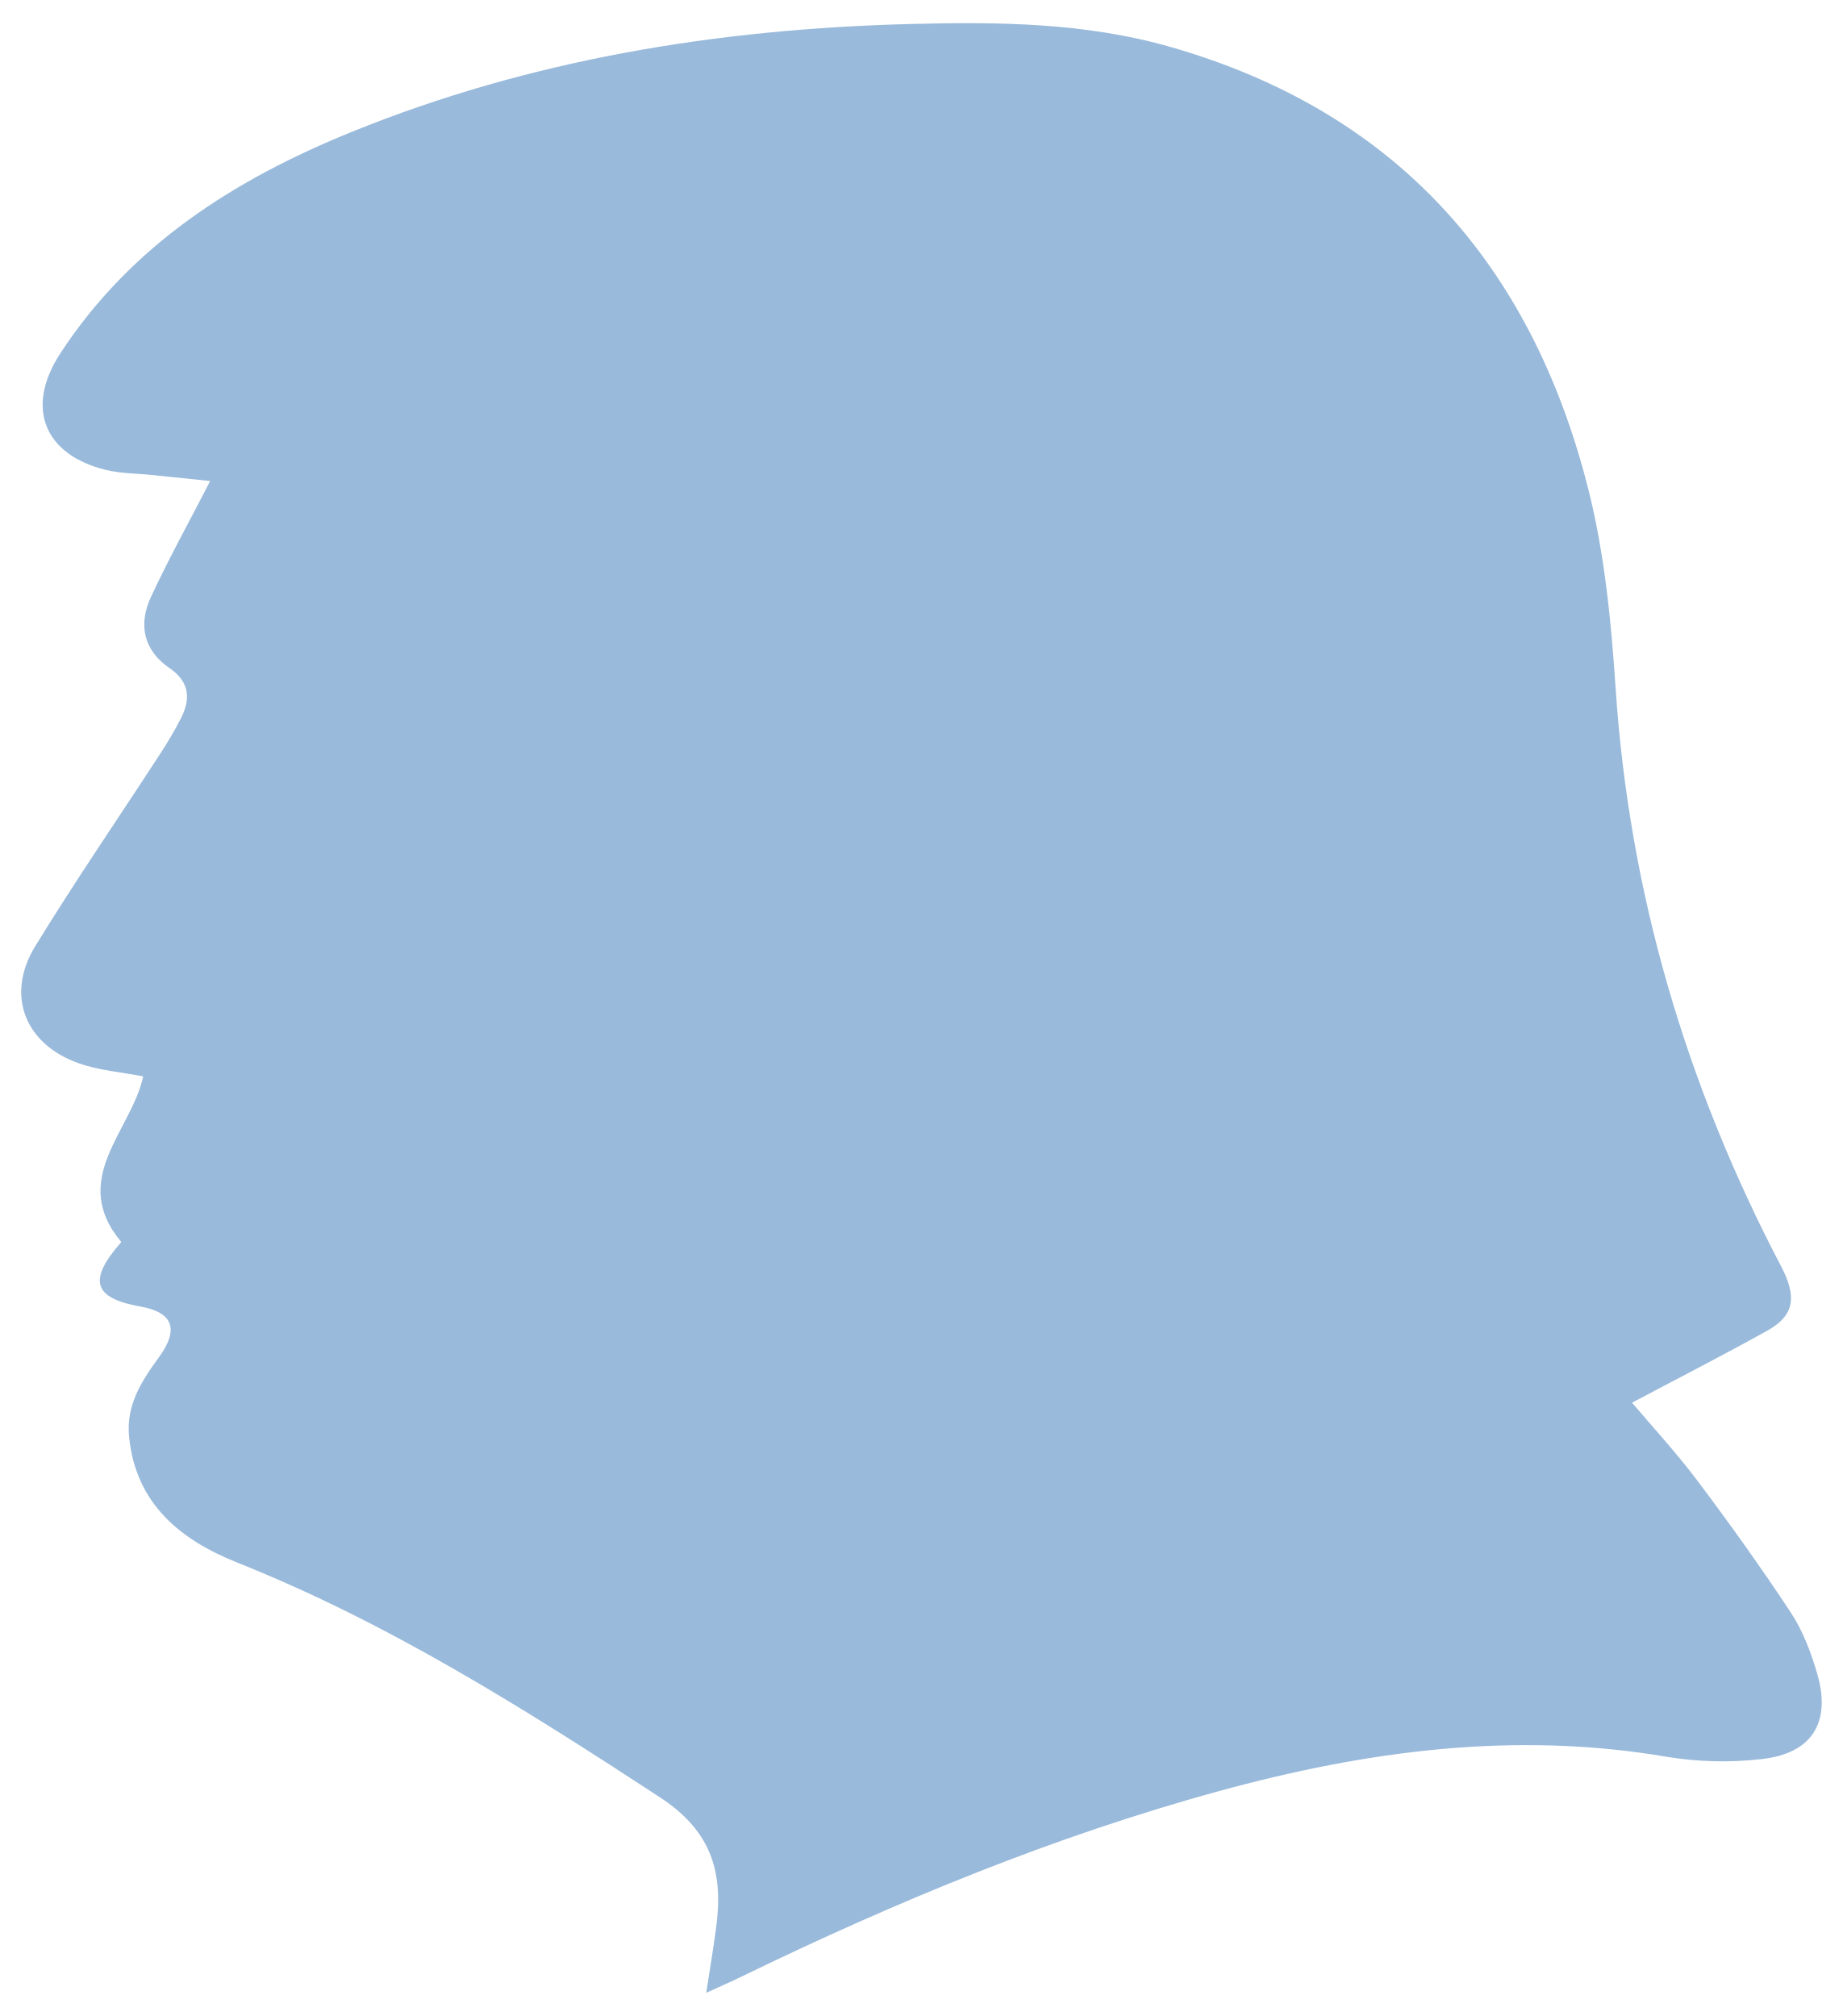
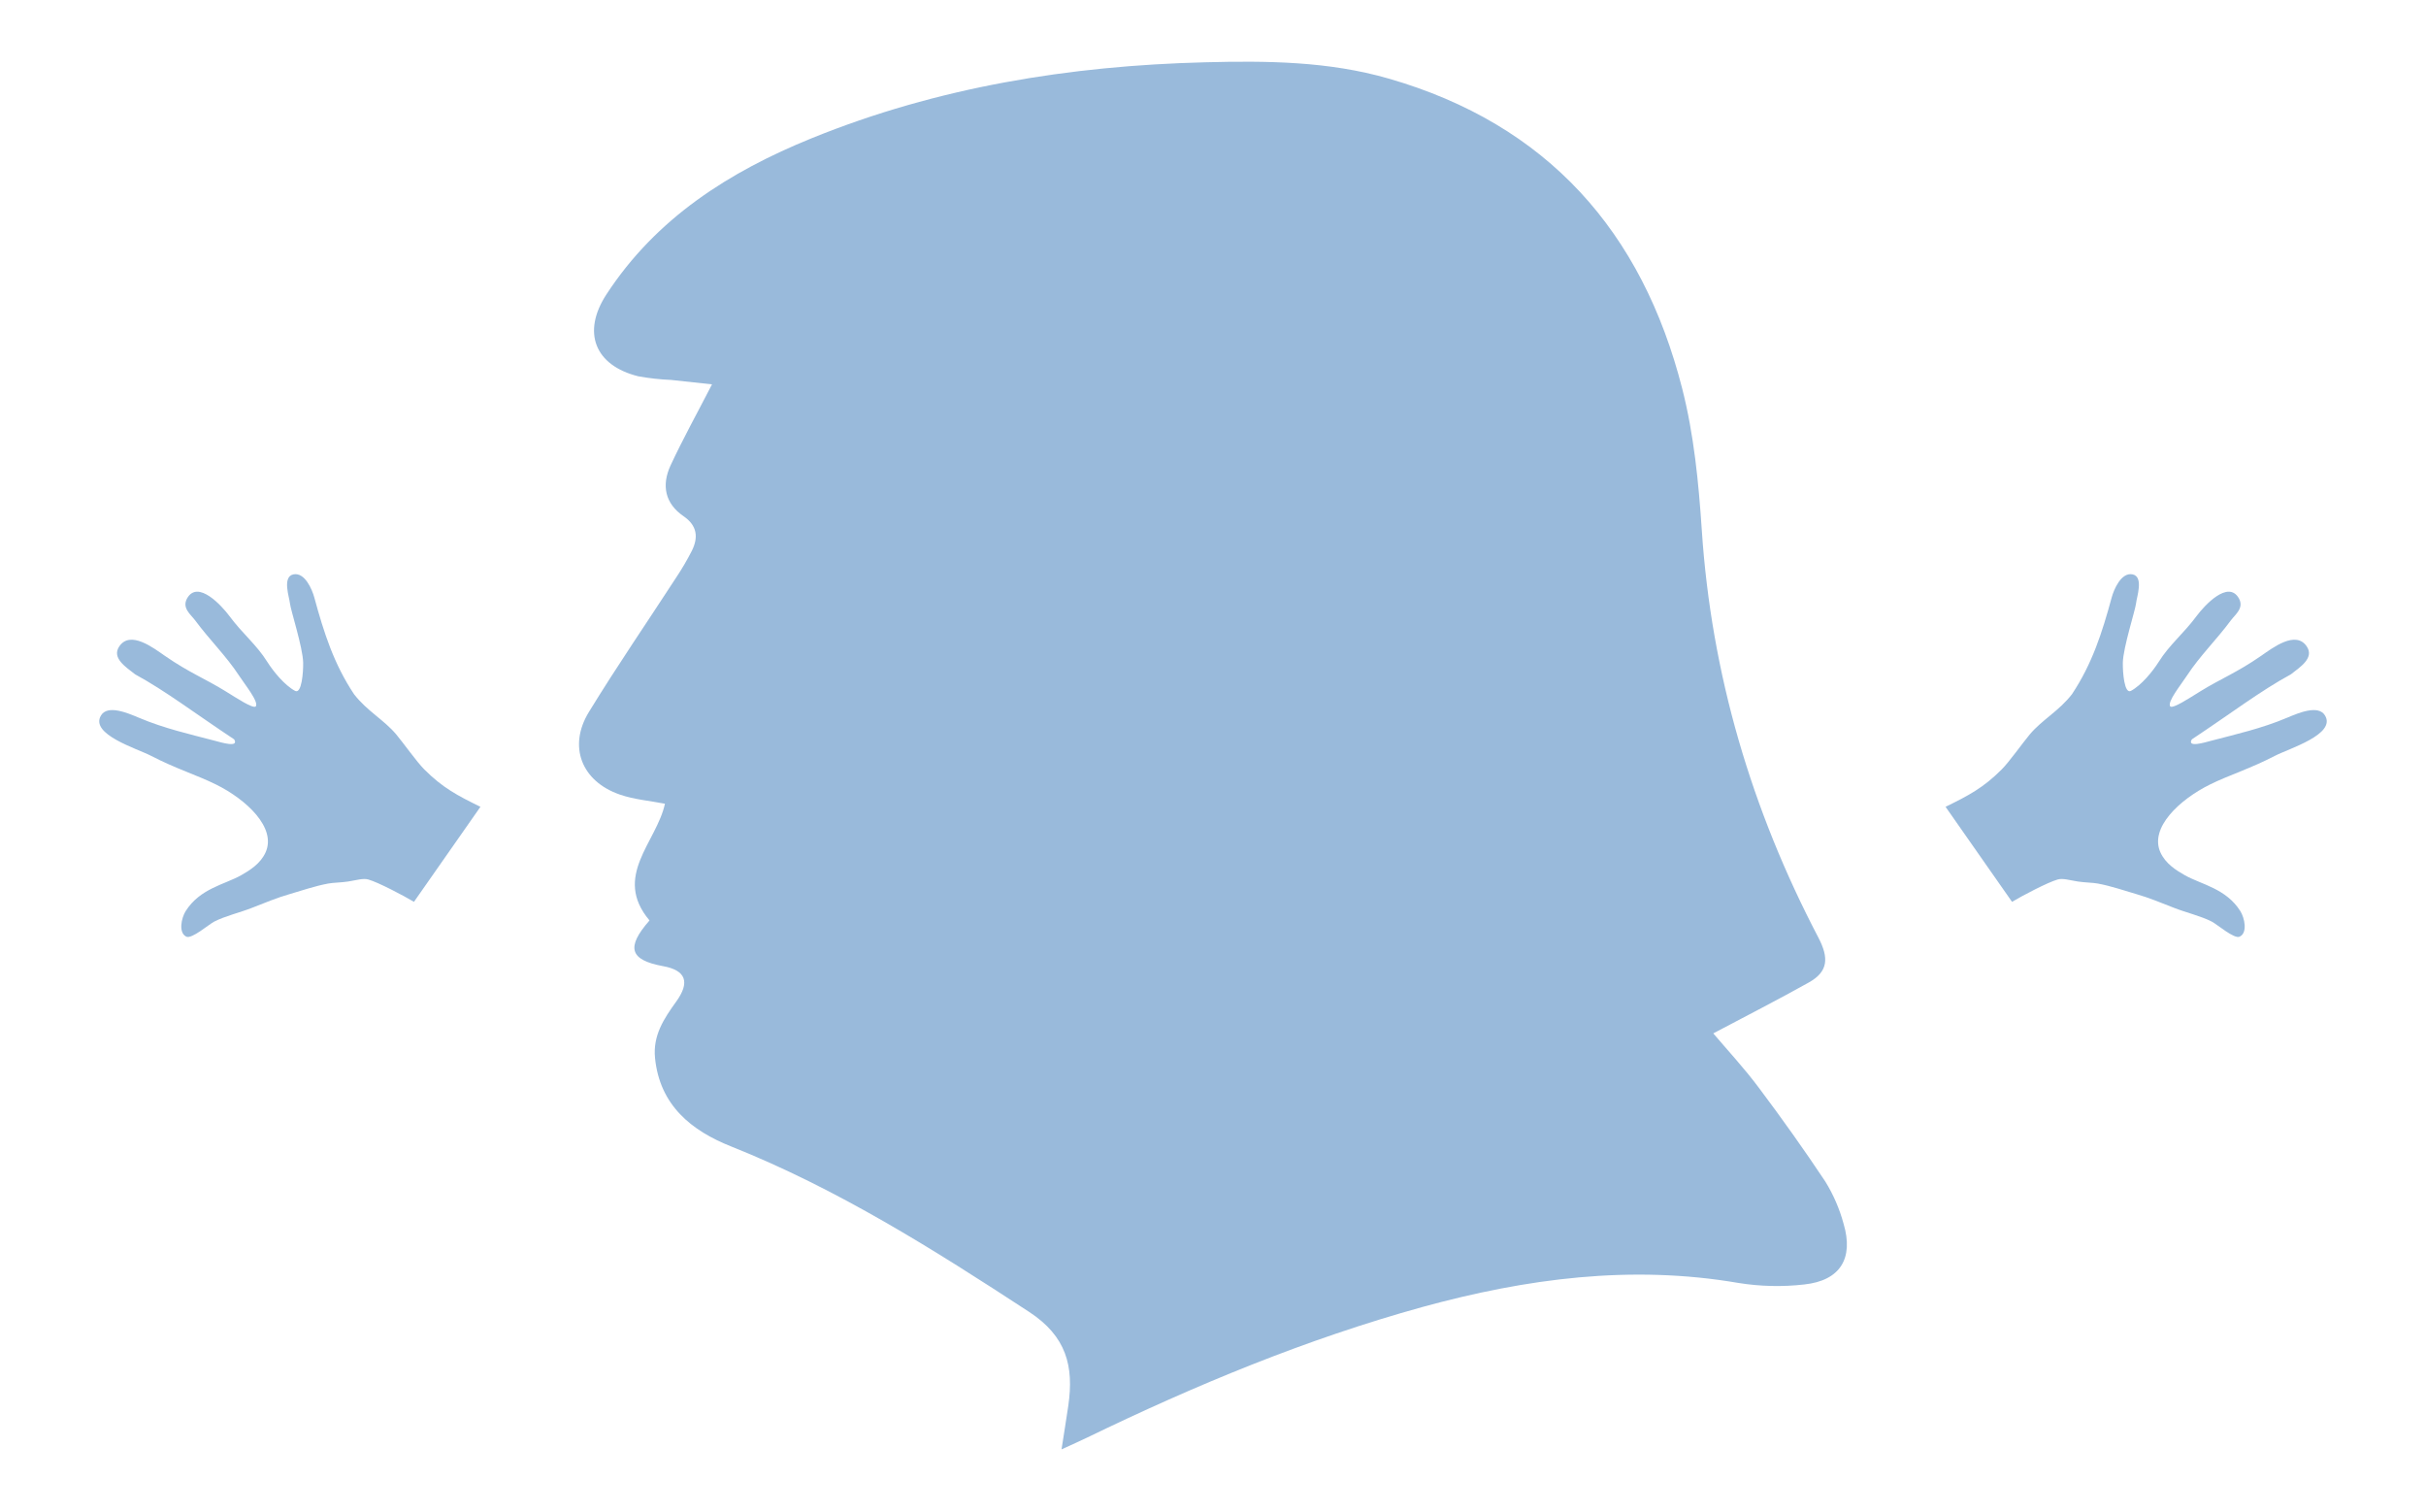
- <svg xmlns="http://www.w3.org/2000/svg" id="Layer_1" data-name="Layer 1" viewBox="0 0 767.67 840">
+ <svg xmlns="http://www.w3.org/2000/svg" viewBox="0 0 550 342.57">
  <defs>
-     <style>.cls-1{fill:#99badb;}</style>
+     <style>.cls-1,.cls-2{fill:#99badb;}.cls-2{fill-rule:evenodd;}</style>
  </defs>
-   <path class="cls-1" d="M50.53,517.5c-22-26.19,4.22-46.26,9.13-69-9.08-1.77-18.29-2.47-26.71-5.42-22.67-7.94-30.71-28.51-18.26-48.85,16.53-27,34.51-53.16,51.77-79.74a156.85,156.85,0,0,0,9.15-15.67c3.94-8,3.11-14.9-4.91-20.38-11.07-7.57-13.12-18.33-7.77-29.82,7.45-16,16-31.45,24.64-48.19l-24.16-2.51c-6.47-.67-13.12-.6-19.38-2.14-25.88-6.38-33.48-26.1-19-48.39,29.48-45.24,72.73-72.64,121.43-92.41C221,24.7,299.13,12.06,379.19,10c36.57-.94,73-.63,108.59,9.62,94,27,150,90.54,173.69,183.45,6.91,27.1,9.7,55.55,11.56,83.57,5.67,85.46,29.43,165.57,69,241.11,6.35,12.13,5.84,20.2-5.68,26.62-18.35,10.22-37.07,19.79-56.47,30.08,8,9.5,18.19,20.49,27.14,32.39,13.55,18,26.7,36.4,39.11,55.23,4.92,7.47,8.23,16.31,10.8,25,6.09,20.52-2,33.63-23.25,35.9a142.75,142.75,0,0,1-38.89-.9c-63.59-10.93-125.61-2.59-186.89,14.2C439,765.12,373.32,792.31,309.2,823.45c-4.25,2.07-8.6,4-15,6.89,1.53-9.83,2.88-18,4-26.19,3.26-23-1.05-40.74-23.28-55.27C218.54,712,161.82,676.2,98.85,651.08c-23.37-9.32-42.3-24.29-45.07-52.4-1.31-13.28,5.14-23.13,12.45-33.19,8.39-11.55,6-18.65-7.78-21.11C38.77,540.86,36.58,533.43,50.53,517.5Z" />
+   <g id="Layer_1" data-name="Layer 1">
+     <path class="cls-1" d="M147.25,208.66c-8.43-10,1.62-17.73,3.5-26.46-3.48-.68-7-.95-10.24-2.08-8.69-3-11.77-10.93-7-18.72,6.34-10.36,13.23-20.38,19.84-30.56a60.12,60.12,0,0,0,3.51-6c1.51-3.05,1.19-5.71-1.88-7.81-4.24-2.9-5-7-3-11.43,2.85-6.13,6.14-12.05,9.44-18.47l-9.26-1a54.65,54.65,0,0,1-7.43-.82c-9.92-2.45-12.83-10-7.26-18.55,11.3-17.34,27.88-27.84,46.54-35.42,28.57-11.6,58.49-16.44,89.18-17.22,14-.36,28-.24,41.62,3.69,36,10.36,57.5,34.7,66.57,70.31,2.65,10.39,3.72,21.29,4.43,32,2.17,32.75,11.28,63.46,26.43,92.41,2.43,4.65,2.24,7.74-2.18,10.2-7,3.92-14.21,7.59-21.64,11.53,3.07,3.64,7,7.85,10.4,12.42,5.19,6.91,10.23,14,15,21.17a36.12,36.12,0,0,1,4.14,9.57c2.33,7.87-.78,12.89-8.91,13.76a54.71,54.71,0,0,1-14.91-.34c-24.37-4.19-48.14-1-71.63,5.44C296.15,303.56,271,314,246.4,325.92c-1.63.79-3.29,1.52-5.74,2.64.58-3.77,1.1-6.9,1.55-10,1.25-8.83-.4-15.61-8.92-21.18-21.63-14.14-43.37-27.85-67.51-37.48-9-3.57-16.21-9.31-17.28-20.08-.5-5.09,2-8.87,4.77-12.72,3.22-4.43,2.28-7.15-3-8.09C142.74,217.61,141.9,214.76,147.25,208.66Z" />
+   </g>
+   <g id="teeny_hands" data-name="teeny hands">
+     <g id="Raised_hands_silhouette_isolated_on_white" data-name="Raised hands silhouette isolated on white">
+       <path class="cls-2" d="M93.85,204.44c-2.22-1.33-8.1-4.44-10.37-5.07-1.17-.32-2.64.16-4.53.46-1.6.25-3.32.24-4.53.46-3,.55-6.27,1.68-8.73,2.39-2.88.82-5.69,2-8.56,3.12s-6.09,1.85-8.56,3.12c-1.18.6-5.1,4-6.31,3.42-1.87-.86-1.14-4.26-.16-5.81,3.26-5.14,8.8-6,12.57-8.12,2-1.14,4.37-2.62,5.53-5.16,2.55-5.58-4.33-12-11.23-15.41-4.25-2.11-9.09-3.57-14.74-6.51-3.14-1.63-13.91-4.85-11.34-9.13,1.48-2.47,5.87-.65,8.61.51,5.77,2.44,11.68,3.76,17.15,5.2,1.5.4,5.6,1.65,4.44-.3-8.89-5.89-15.56-11-22.45-14.74-2.17-1.69-5.3-3.7-3.65-6.26,2.49-3.86,7.82.29,10.44,2.1,5.44,3.76,9.11,5.16,13.62,7.94,2.71,1.67,6.22,4,6.92,3.51.81-1-2.48-5-3.77-7-3-4.57-6.61-8-10-12.58-1-1.32-3-2.76-1.78-4.94,2.46-4.31,7.93,1.8,9.48,3.87,3.21,4.32,6.18,6.52,8.71,10.55,1.37,2.16,3.92,5.3,6.31,6.57,1.47.71,1.85-4.2,1.81-6.42-.07-3.43-2.84-11.92-3-13.45-.1-1.26-1.81-6,.77-6.55s4.26,3.38,4.77,5.28c2.15,7.9,4.41,15,9,21.89,3,3.86,6.77,5.78,9.57,9.12,1.62,1.94,4.62,6.18,6.35,7.92,4.19,4.2,7.56,5.94,12.73,8.48" />
+     </g>
+     <g id="Raised_hands_silhouette_isolated_on_white-2" data-name="Raised hands silhouette isolated on white">
+       <path class="cls-2" d="M456.15,204.44c2.22-1.33,8.1-4.44,10.37-5.07,1.17-.32,2.64.16,4.53.46,1.6.25,3.32.24,4.53.46,3,.55,6.27,1.68,8.73,2.39,2.88.82,5.69,2,8.56,3.12s6.09,1.85,8.56,3.12c1.18.6,5.1,4,6.31,3.42,1.87-.86,1.14-4.26.16-5.81-3.26-5.14-8.8-6-12.57-8.12-2-1.14-4.37-2.62-5.53-5.16-2.55-5.58,4.33-12,11.23-15.41,4.25-2.11,9.09-3.57,14.74-6.51,3.14-1.63,13.91-4.85,11.34-9.13-1.48-2.47-5.87-.65-8.61.51-5.77,2.44-11.68,3.76-17.15,5.2-1.5.4-5.6,1.65-4.44-.3,8.89-5.89,15.56-11,22.45-14.74,2.17-1.69,5.3-3.7,3.65-6.26-2.49-3.86-7.82.29-10.44,2.1-5.44,3.76-9.11,5.16-13.62,7.94-2.71,1.67-6.22,4-6.92,3.51-.81-1,2.48-5,3.77-7,3-4.57,6.61-8,10-12.58,1-1.32,3-2.76,1.78-4.94-2.46-4.31-7.93,1.8-9.48,3.87-3.21,4.32-6.18,6.52-8.71,10.55-1.37,2.16-3.92,5.3-6.31,6.57-1.47.71-1.85-4.2-1.81-6.42.07-3.43,2.84-11.92,3-13.45.1-1.26,1.81-6-.77-6.55s-4.26,3.38-4.77,5.28c-2.15,7.9-4.41,15-9,21.89-3,3.86-6.77,5.78-9.57,9.12-1.62,1.94-4.62,6.18-6.35,7.92-4.19,4.2-7.56,5.94-12.73,8.48" />
+     </g>
+   </g>
</svg>
